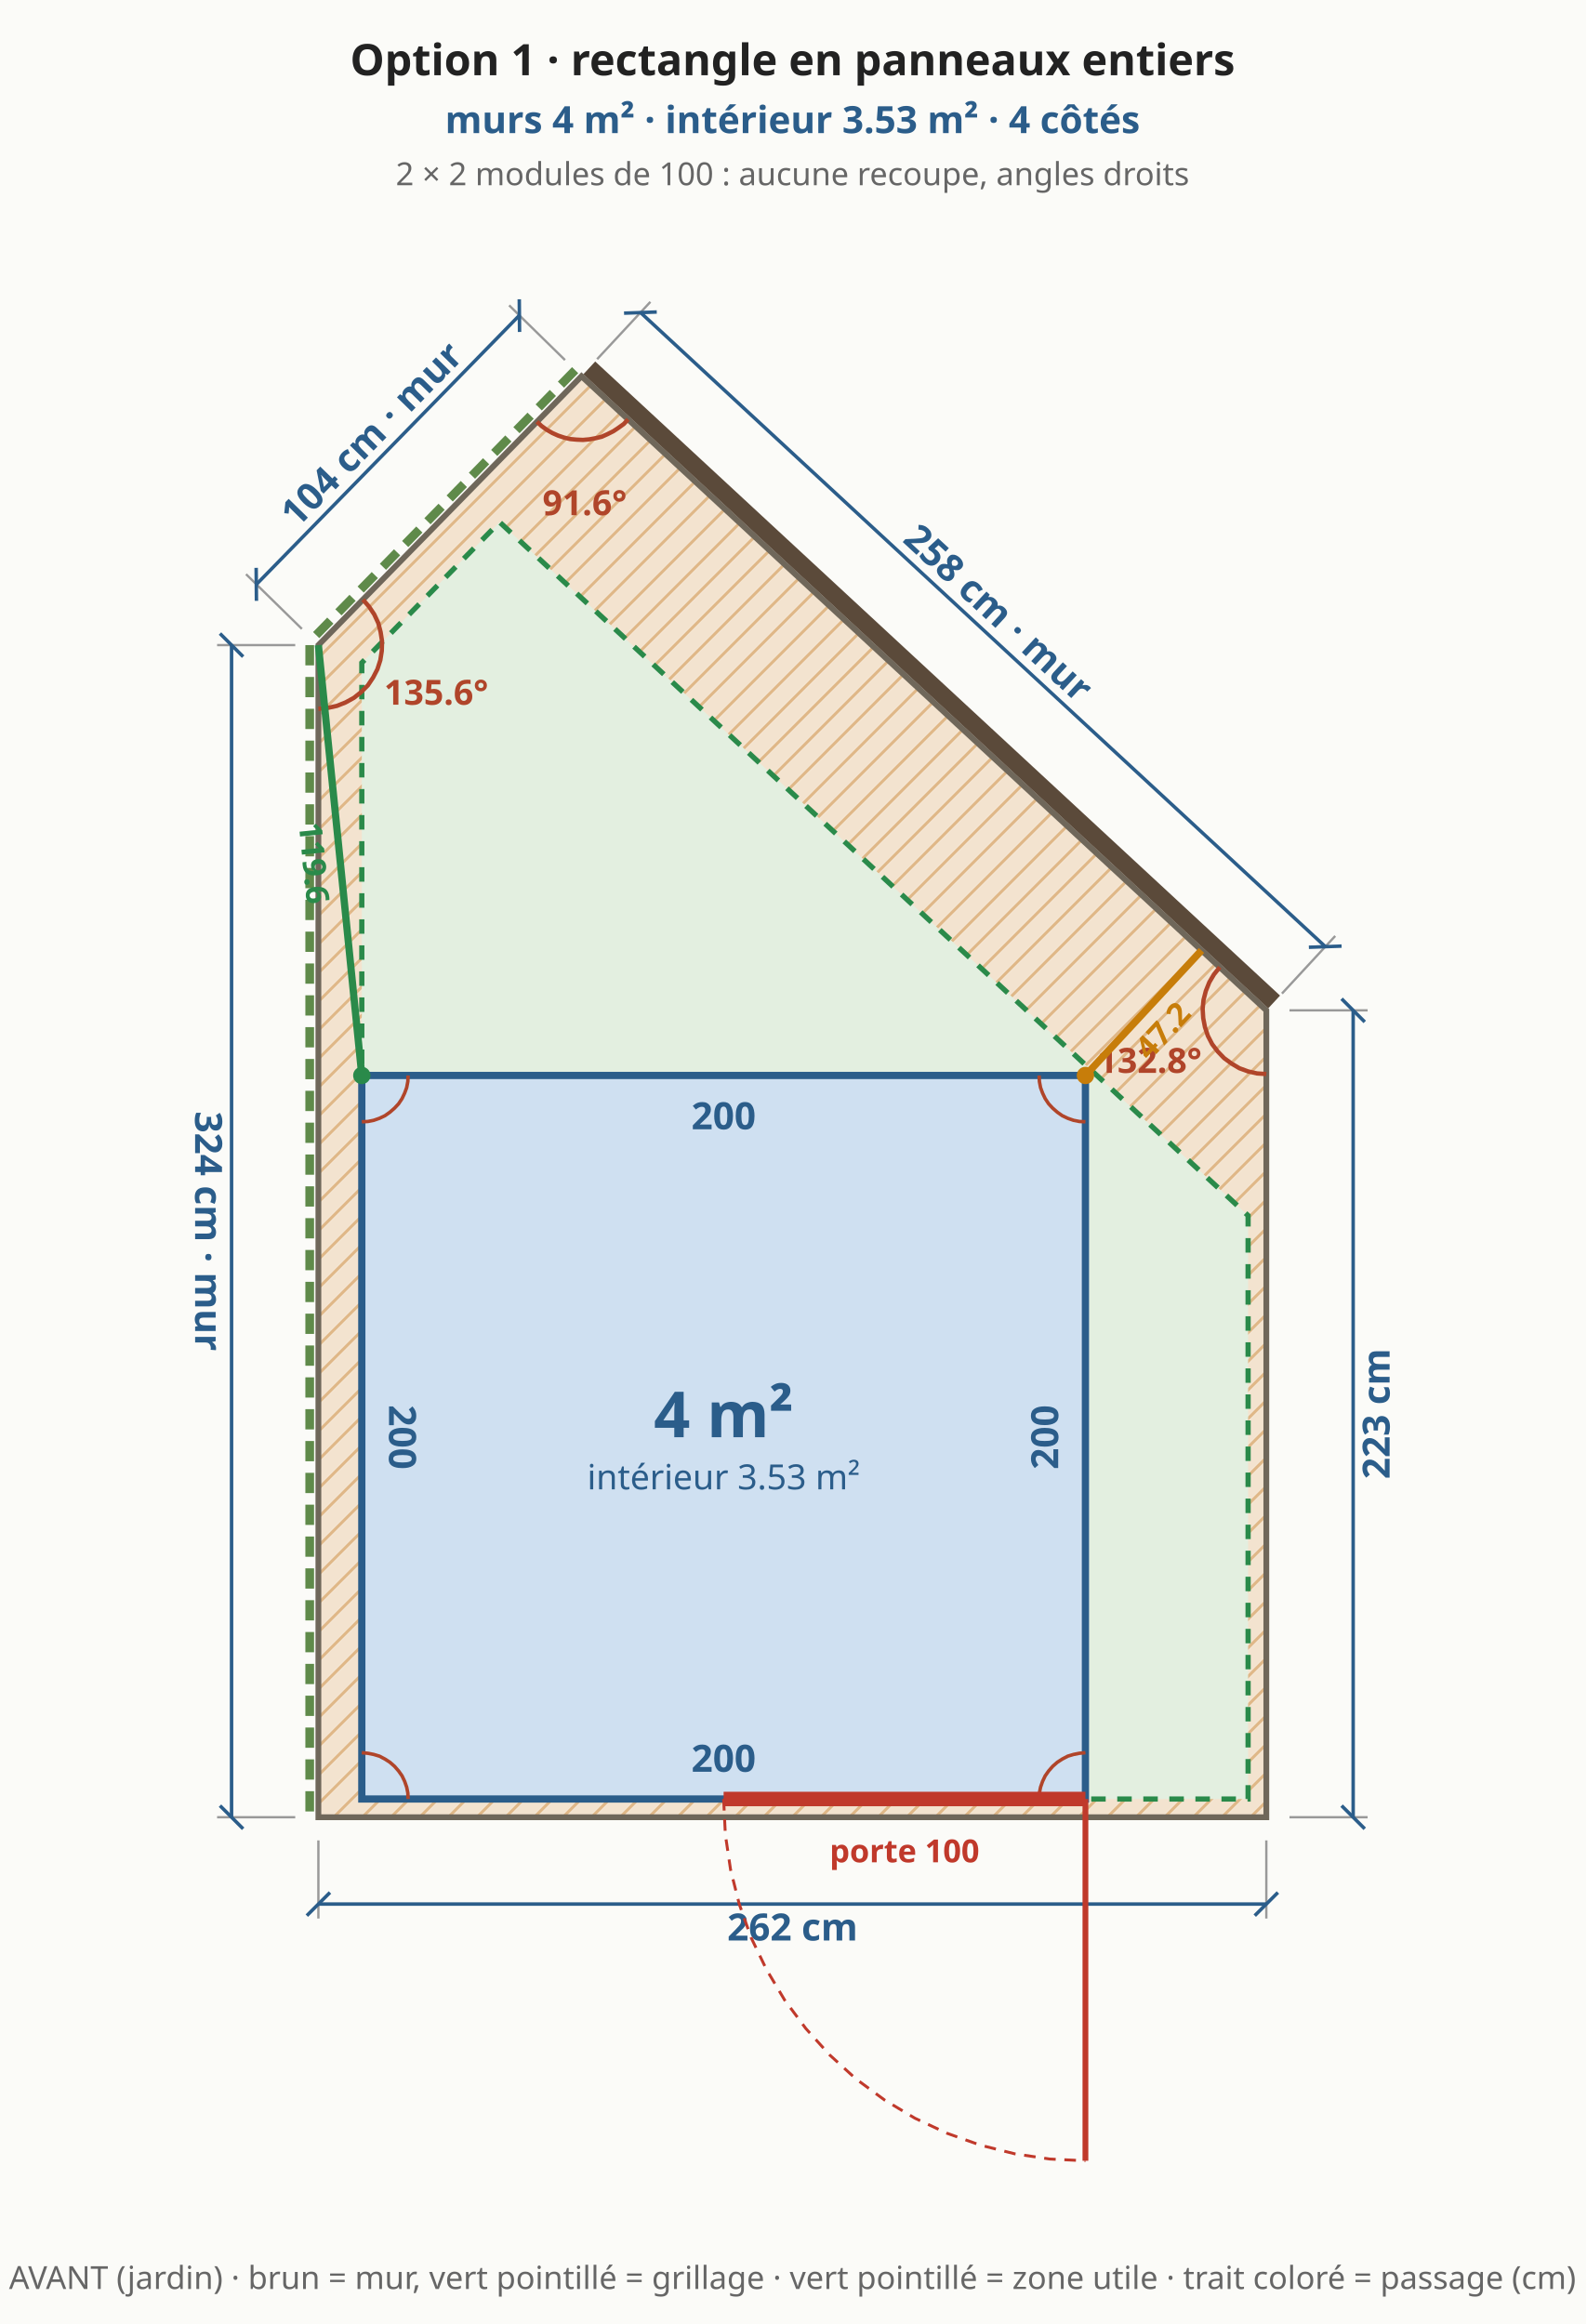
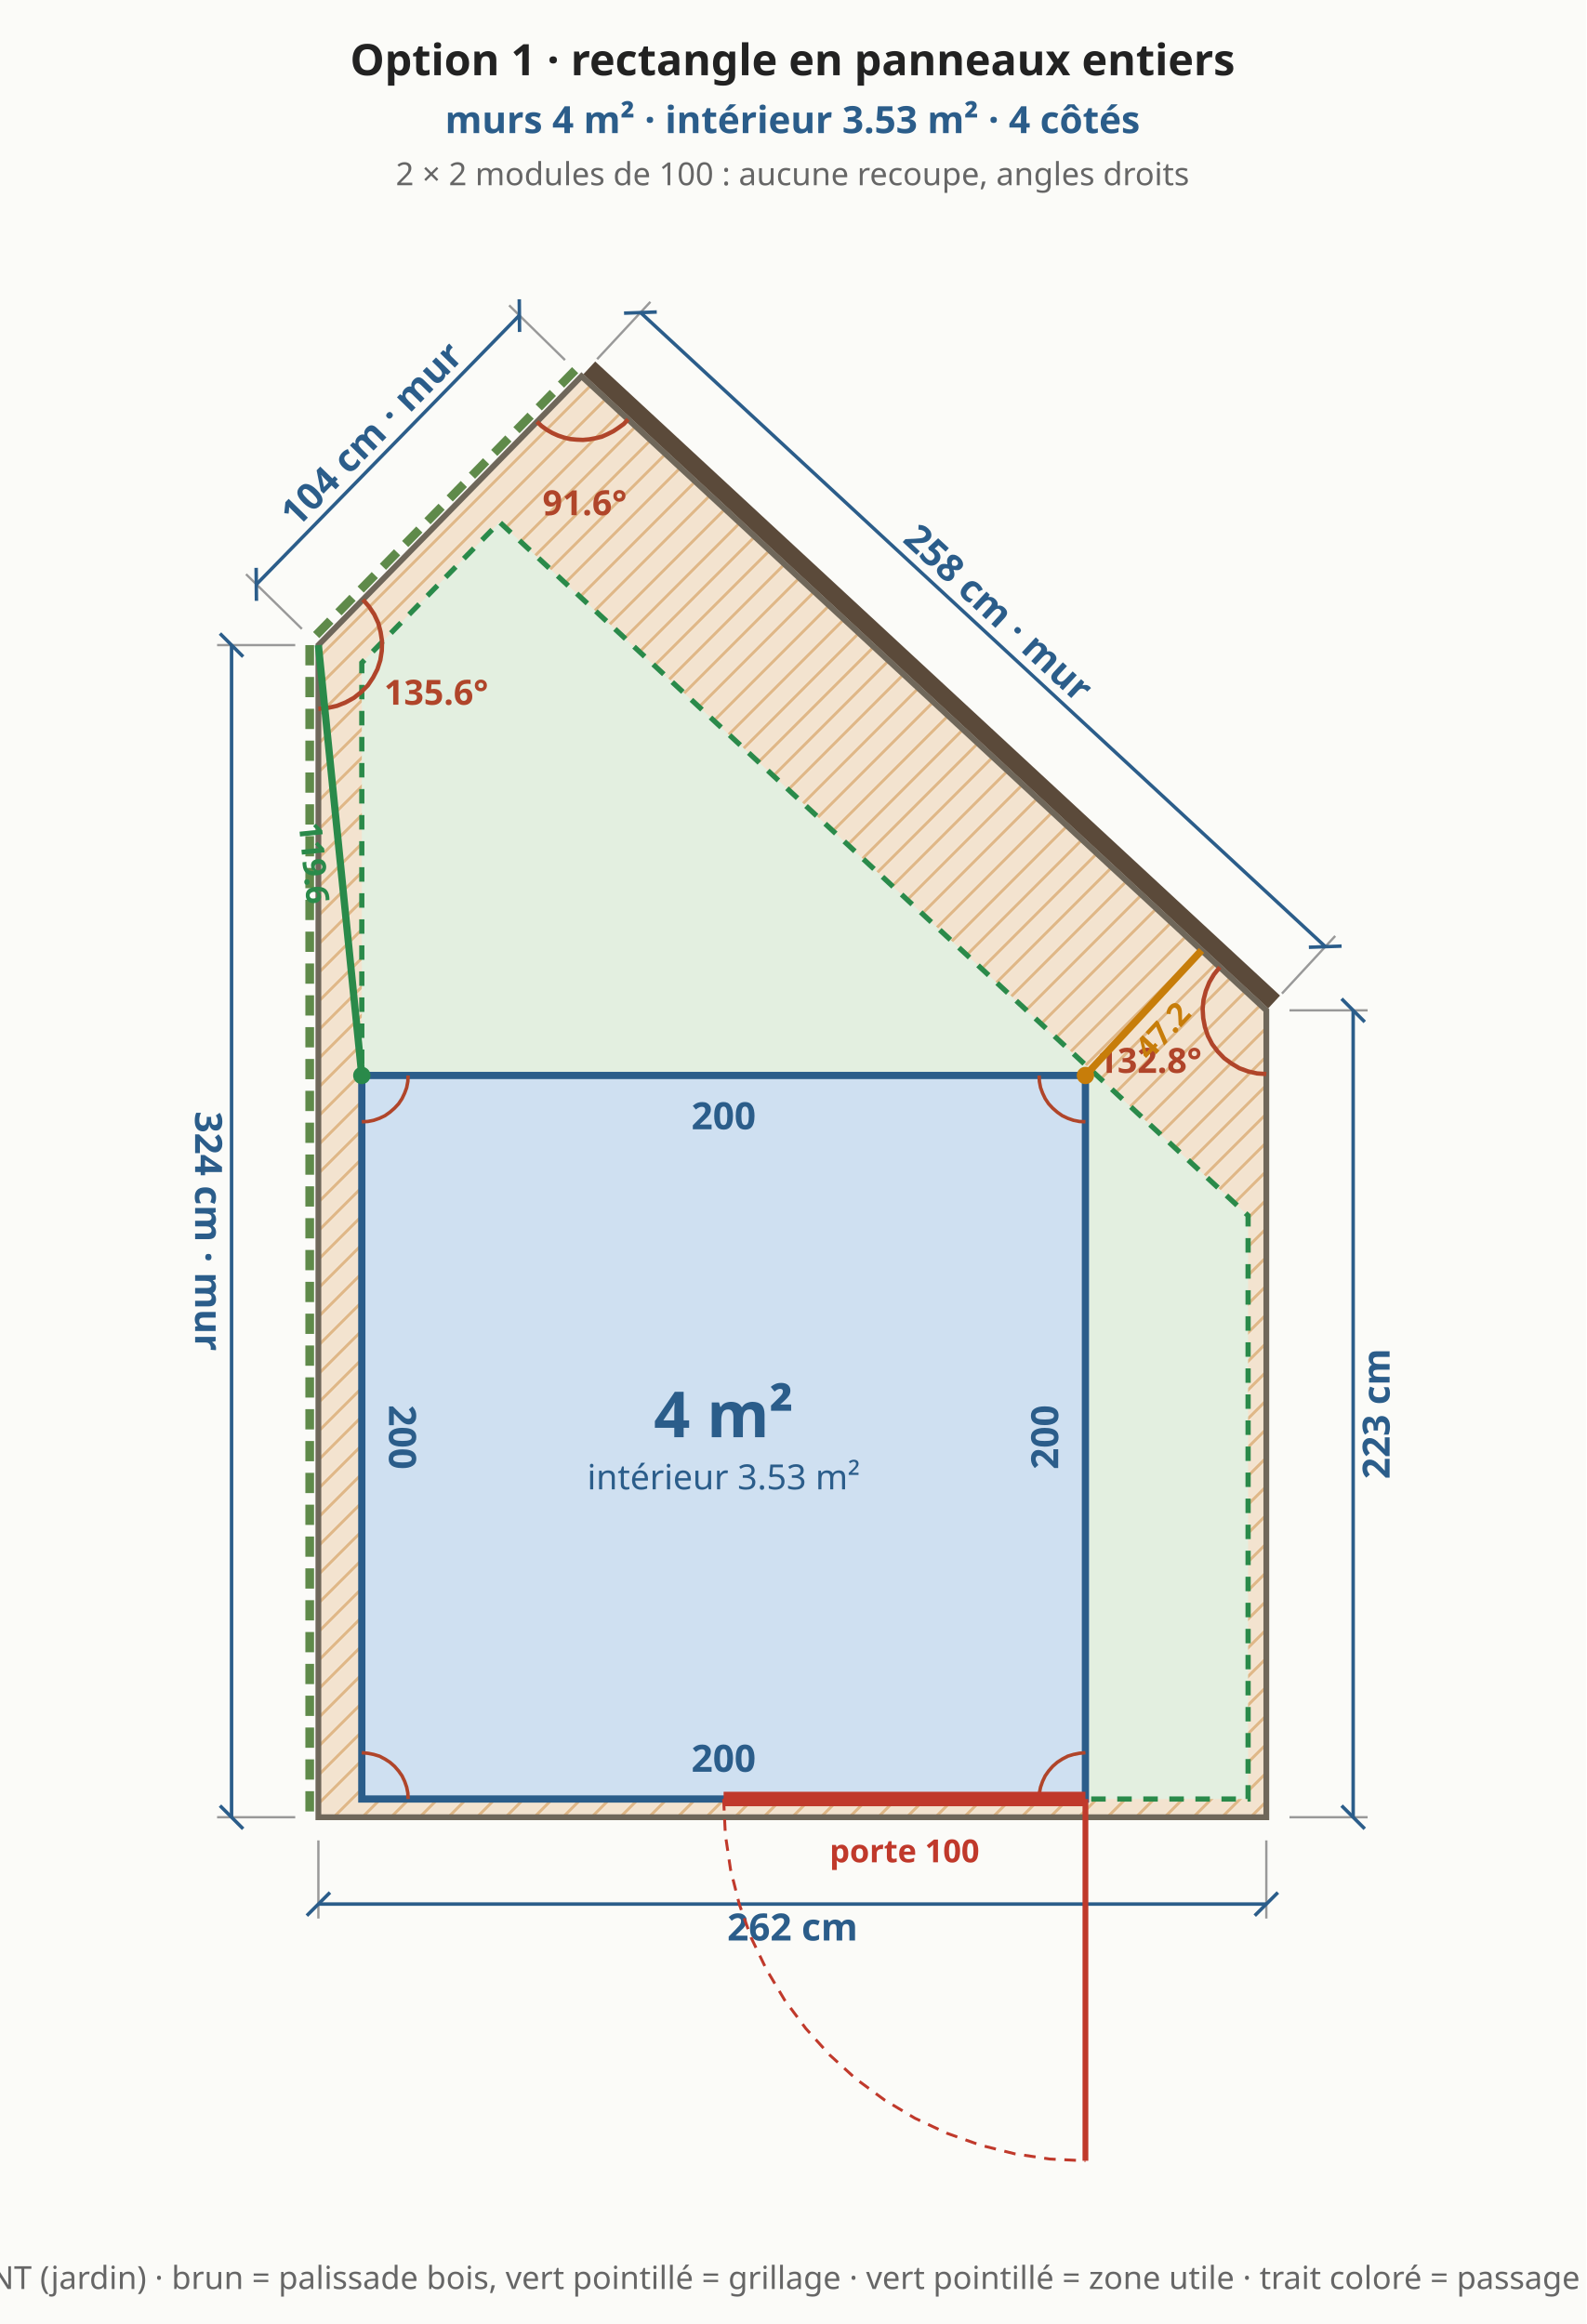
<svg xmlns="http://www.w3.org/2000/svg" viewBox="0 0 548 803" font-family="system-ui,sans-serif" font-size="13">
  <rect width="548" height="803" fill="#fbfbf8" />
  <defs>
    <pattern id="bande" width="7" height="7" patternUnits="userSpaceOnUse" patternTransform="rotate(45)">
      <rect width="7" height="7" fill="#f3e3cf" />
      <line x1="0" y1="0" x2="0" y2="7" stroke="#e0b98a" stroke-width="2" />
    </pattern>
  </defs>
  <polygon points="110.0,627.9 437.5,627.9 437.5,349.1 200.9,130.0 110.0,222.9" fill="url(#bande)" stroke="#6f675a" stroke-width="2" />
  <polygon points="125.0,621.6 431.2,621.6 431.2,420.0 172.6,180.4 125.0,229.0" fill="#e3efe0" stroke="#2a8a4a" stroke-width="1.8" stroke-dasharray="5 4" />
  <line x1="110.0" y1="635.9" x2="110.0" y2="662.9" stroke="#999" stroke-width="0.8" />
  <line x1="437.5" y1="635.9" x2="437.5" y2="662.9" stroke="#999" stroke-width="0.8" />
  <line x1="110.0" y1="657.9" x2="437.5" y2="657.9" stroke="#2b5d8a" stroke-width="1.2" />
  <line x1="106.0" y1="661.9" x2="114.0" y2="653.9" stroke="#2b5d8a" stroke-width="1.2" />
  <line x1="433.5" y1="661.9" x2="441.5" y2="653.9" stroke="#2b5d8a" stroke-width="1.2" />
  <text x="273.8" y="665.9" text-anchor="middle" dominant-baseline="middle" fill="#2b5d8a" font-size="13" font-weight="bold" transform="rotate(0.0 273.8 665.9)">262 cm</text>
  <line x1="445.5" y1="627.9" x2="472.5" y2="627.9" stroke="#999" stroke-width="0.8" />
  <line x1="445.5" y1="349.1" x2="472.5" y2="349.1" stroke="#999" stroke-width="0.8" />
  <line x1="467.5" y1="627.9" x2="467.5" y2="349.1" stroke="#2b5d8a" stroke-width="1.2" />
  <line x1="471.5" y1="631.9" x2="463.5" y2="623.9" stroke="#2b5d8a" stroke-width="1.2" />
  <line x1="471.5" y1="353.1" x2="463.5" y2="345.1" stroke="#2b5d8a" stroke-width="1.2" />
  <text x="475.5" y="488.5" text-anchor="middle" dominant-baseline="middle" fill="#2b5d8a" font-size="13" font-weight="bold" transform="rotate(-90.0 475.5 488.5)">223 cm</text>
  <line x1="440.2" y1="346.2" x2="203.6" y2="127.1" stroke="#5b4a3a" stroke-width="6" />
  <line x1="442.9" y1="343.3" x2="461.3" y2="323.4" stroke="#999" stroke-width="0.8" />
  <line x1="206.3" y1="124.1" x2="224.7" y2="104.3" stroke="#999" stroke-width="0.8" />
  <line x1="457.9" y1="327.1" x2="221.3" y2="108.0" stroke="#2b5d8a" stroke-width="1.2" />
  <line x1="463.5" y1="326.9" x2="452.2" y2="327.3" stroke="#2b5d8a" stroke-width="1.2" />
  <line x1="226.9" y1="107.8" x2="215.6" y2="108.2" stroke="#2b5d8a" stroke-width="1.2" />
  <text x="345.0" y="211.7" text-anchor="middle" dominant-baseline="middle" fill="#2b5d8a" font-size="13" font-weight="bold" transform="rotate(42.8 345.0 211.7)">258 cm · mur</text>
  <line x1="198.7" y1="127.9" x2="107.9" y2="220.8" stroke="#5f8a4a" stroke-width="3" stroke-dasharray="7 4" />
  <line x1="195.2" y1="124.4" x2="175.9" y2="105.5" stroke="#999" stroke-width="0.8" />
  <line x1="104.3" y1="217.3" x2="85.0" y2="198.4" stroke="#999" stroke-width="0.8" />
  <line x1="179.4" y1="109.0" x2="88.6" y2="201.9" stroke="#2b5d8a" stroke-width="1.2" />
  <line x1="179.4" y1="103.4" x2="179.5" y2="114.7" stroke="#2b5d8a" stroke-width="1.2" />
  <line x1="88.5" y1="196.2" x2="88.6" y2="207.6" stroke="#2b5d8a" stroke-width="1.2" />
  <text x="128.3" y="149.9" text-anchor="middle" dominant-baseline="middle" fill="#2b5d8a" font-size="13" font-weight="bold" transform="rotate(-45.6 128.3 149.9)">104 cm · mur</text>
  <line x1="107.0" y1="222.9" x2="107.0" y2="627.9" stroke="#5f8a4a" stroke-width="3" stroke-dasharray="7 4" />
  <line x1="102.0" y1="222.9" x2="75.0" y2="222.9" stroke="#999" stroke-width="0.8" />
  <line x1="102.0" y1="627.9" x2="75.0" y2="627.9" stroke="#999" stroke-width="0.8" />
  <line x1="80.0" y1="222.9" x2="80.0" y2="627.9" stroke="#2b5d8a" stroke-width="1.2" />
  <line x1="76.0" y1="218.9" x2="84.0" y2="226.9" stroke="#2b5d8a" stroke-width="1.2" />
  <line x1="76.0" y1="623.9" x2="84.0" y2="631.9" stroke="#2b5d8a" stroke-width="1.2" />
  <text x="72.0" y="425.4" text-anchor="middle" dominant-baseline="middle" fill="#2b5d8a" font-size="13" font-weight="bold" transform="rotate(90.0 72.0 425.4)">324 cm · mur</text>
  <polyline points="421.4,334.2 419.4,336.7 417.8,339.4 416.6,342.4 415.8,345.5 415.5,348.6 415.7,351.8 416.3,354.9 417.3,357.9 418.8,360.8 420.7,363.3 422.9,365.6 425.5,367.5 428.2,369.1 431.2,370.2 434.3,370.9 437.5,371.1" fill="none" stroke="#b0452a" stroke-width="1.5" />
  <text x="397.2" y="370.7" text-anchor="middle" fill="#b0452a" font-size="12" font-weight="bold">132.8°</text>
  <polyline points="185.5,145.7 187.1,147.2 188.9,148.5 190.8,149.6 192.8,150.5 194.9,151.2 197.0,151.7 199.2,151.9 201.4,152.0 203.6,151.8 205.8,151.4 207.9,150.9 209.9,150.0 211.9,149.0 213.7,147.8 215.5,146.5 217.0,144.9" fill="none" stroke="#b0452a" stroke-width="1.5" />
  <text x="202.0" y="178.0" text-anchor="middle" fill="#b0452a" font-size="12" font-weight="bold">91.6°</text>
  <polyline points="110.0,244.9 113.2,244.6 116.4,243.9 119.4,242.7 122.3,241.1 124.8,239.1 127.1,236.8 128.9,234.1 130.4,231.2 131.4,228.1 131.9,224.9 132.0,221.6 131.5,218.4 130.7,215.3 129.3,212.3 127.5,209.6 125.4,207.2" fill="none" stroke="#b0452a" stroke-width="1.5" />
  <text x="150.7" y="243.5" text-anchor="middle" fill="#b0452a" font-size="12" font-weight="bold">135.6°</text>
  <polygon points="125.0,621.6 375.0,621.6 375.0,371.6 125.0,371.6" fill="#cfe0f1" stroke="#2b5d8a" stroke-width="2.5" />
  <text x="250.0" y="607.6" text-anchor="middle" dominant-baseline="middle" fill="#2b5d8a" font-size="13" font-weight="bold" transform="rotate(0.0 250.0 607.6)">200</text>
  <text x="361.0" y="496.6" text-anchor="middle" dominant-baseline="middle" fill="#2b5d8a" font-size="13" font-weight="bold" transform="rotate(-90.0 361.0 496.6)">200</text>
  <text x="250.0" y="385.6" text-anchor="middle" dominant-baseline="middle" fill="#2b5d8a" font-size="13" font-weight="bold" transform="rotate(0.0 250.0 385.6)">200</text>
  <text x="139.0" y="496.6" text-anchor="middle" dominant-baseline="middle" fill="#2b5d8a" font-size="13" font-weight="bold" transform="rotate(90.0 139.0 496.6)">200</text>
  <polyline points="141.0,621.6 140.9,619.5 140.5,617.5 139.8,615.5 138.9,613.6 137.7,611.9 136.3,610.3 134.7,608.9 133.0,607.8 131.1,606.8 129.1,606.2 127.1,605.8 125.0,605.6" fill="none" stroke="#b0452a" stroke-width="1.2" />
  <polyline points="375.0,605.6 372.9,605.8 370.9,606.2 368.9,606.8 367.0,607.8 365.3,608.9 363.7,610.3 362.3,611.9 361.1,613.6 360.2,615.5 359.5,617.5 359.1,619.5 359.0,621.6" fill="none" stroke="#b0452a" stroke-width="1.2" />
  <polyline points="359.0,371.6 359.1,373.7 359.5,375.8 360.2,377.7 361.1,379.6 362.3,381.4 363.7,382.9 365.3,384.3 367.0,385.5 368.9,386.4 370.9,387.1 372.9,387.5 375.0,387.6" fill="none" stroke="#b0452a" stroke-width="1.2" />
  <polyline points="125.0,387.6 127.1,387.5 129.1,387.1 131.1,386.4 133.0,385.5 134.7,384.3 136.3,382.9 137.7,381.4 138.9,379.6 139.8,377.7 140.5,375.8 140.9,373.7 141.0,371.6" fill="none" stroke="#b0452a" stroke-width="1.2" />
  <line x1="250.0" y1="621.6" x2="375.0" y2="621.6" stroke="#c0392b" stroke-width="5" />
  <line x1="375.0" y1="621.6" x2="375.0" y2="746.6" stroke="#c0392b" stroke-width="2" />
  <polyline points="250.0,621.6 250.6,633.9 252.4,646.0 255.4,657.9 259.5,669.5 264.8,680.5 271.1,691.1 278.4,700.9 286.6,710.0 295.7,718.3 305.6,725.6 316.1,731.9 327.2,737.1 338.7,741.2 350.6,744.2 362.7,746.0 375.0,746.6" fill="none" stroke="#c0392b" stroke-width="1" stroke-dasharray="4 3" />
  <text x="312.5" y="639.6" text-anchor="middle" dominant-baseline="middle" fill="#c0392b" font-size="11" font-weight="bold">porte 100</text>
  <line x1="375.0" y1="371.6" x2="415.1" y2="328.4" stroke="#c77d0a" stroke-width="2.5" />
  <circle cx="375.0" cy="371.6" r="3" fill="#c77d0a" />
  <text x="401.7" y="356.1" text-anchor="middle" dominant-baseline="middle" fill="#c77d0a" font-size="11" font-weight="bold" transform="rotate(-47.1 401.7 356.1)">47.2</text>
  <line x1="125.0" y1="371.6" x2="110.0" y2="222.9" stroke="#2a8a4a" stroke-width="2.5" />
  <circle cx="125.0" cy="371.6" r="3" fill="#2a8a4a" />
  <text x="108.5" y="298.2" text-anchor="middle" dominant-baseline="middle" fill="#2a8a4a" font-size="11" font-weight="bold" transform="rotate(84.2 108.5 298.2)">119.6</text>
  <text x="250.0" y="496.6" text-anchor="middle" fill="#2b5d8a" font-size="22" font-weight="bold">4 m²</text>
  <text x="250.0" y="514.6" text-anchor="middle" fill="#2b5d8a" font-size="12" font-weight="normal">intérieur 3.53 m²</text>
  <text x="273.8" y="26.0" text-anchor="middle" fill="#222" font-size="15" font-weight="bold">Option 1 · rectangle en panneaux entiers</text>
  <text x="273.8" y="46.0" text-anchor="middle" fill="#2b5d8a" font-size="13" font-weight="bold">murs 4 m² · intérieur 3.53 m² · 4 côtés</text>
  <text x="273.8" y="64.0" text-anchor="middle" fill="#666" font-size="11" font-weight="normal">2 × 2 modules de 100 : aucune recoupe, angles droits</text>
-   <text x="273.8" y="790.9" text-anchor="middle" fill="#666" font-size="11" font-weight="normal">AVANT (jardin) · brun = mur, vert pointillé = grillage · vert pointillé = zone utile · trait coloré = passage (cm)</text>
+   <text x="273.8" y="790.9" text-anchor="middle" fill="#666" font-size="11" font-weight="normal">AVANT (jardin) · brun = palissade bois, vert pointillé = grillage · vert pointillé = zone utile · trait coloré = passage (cm)</text>
</svg>
